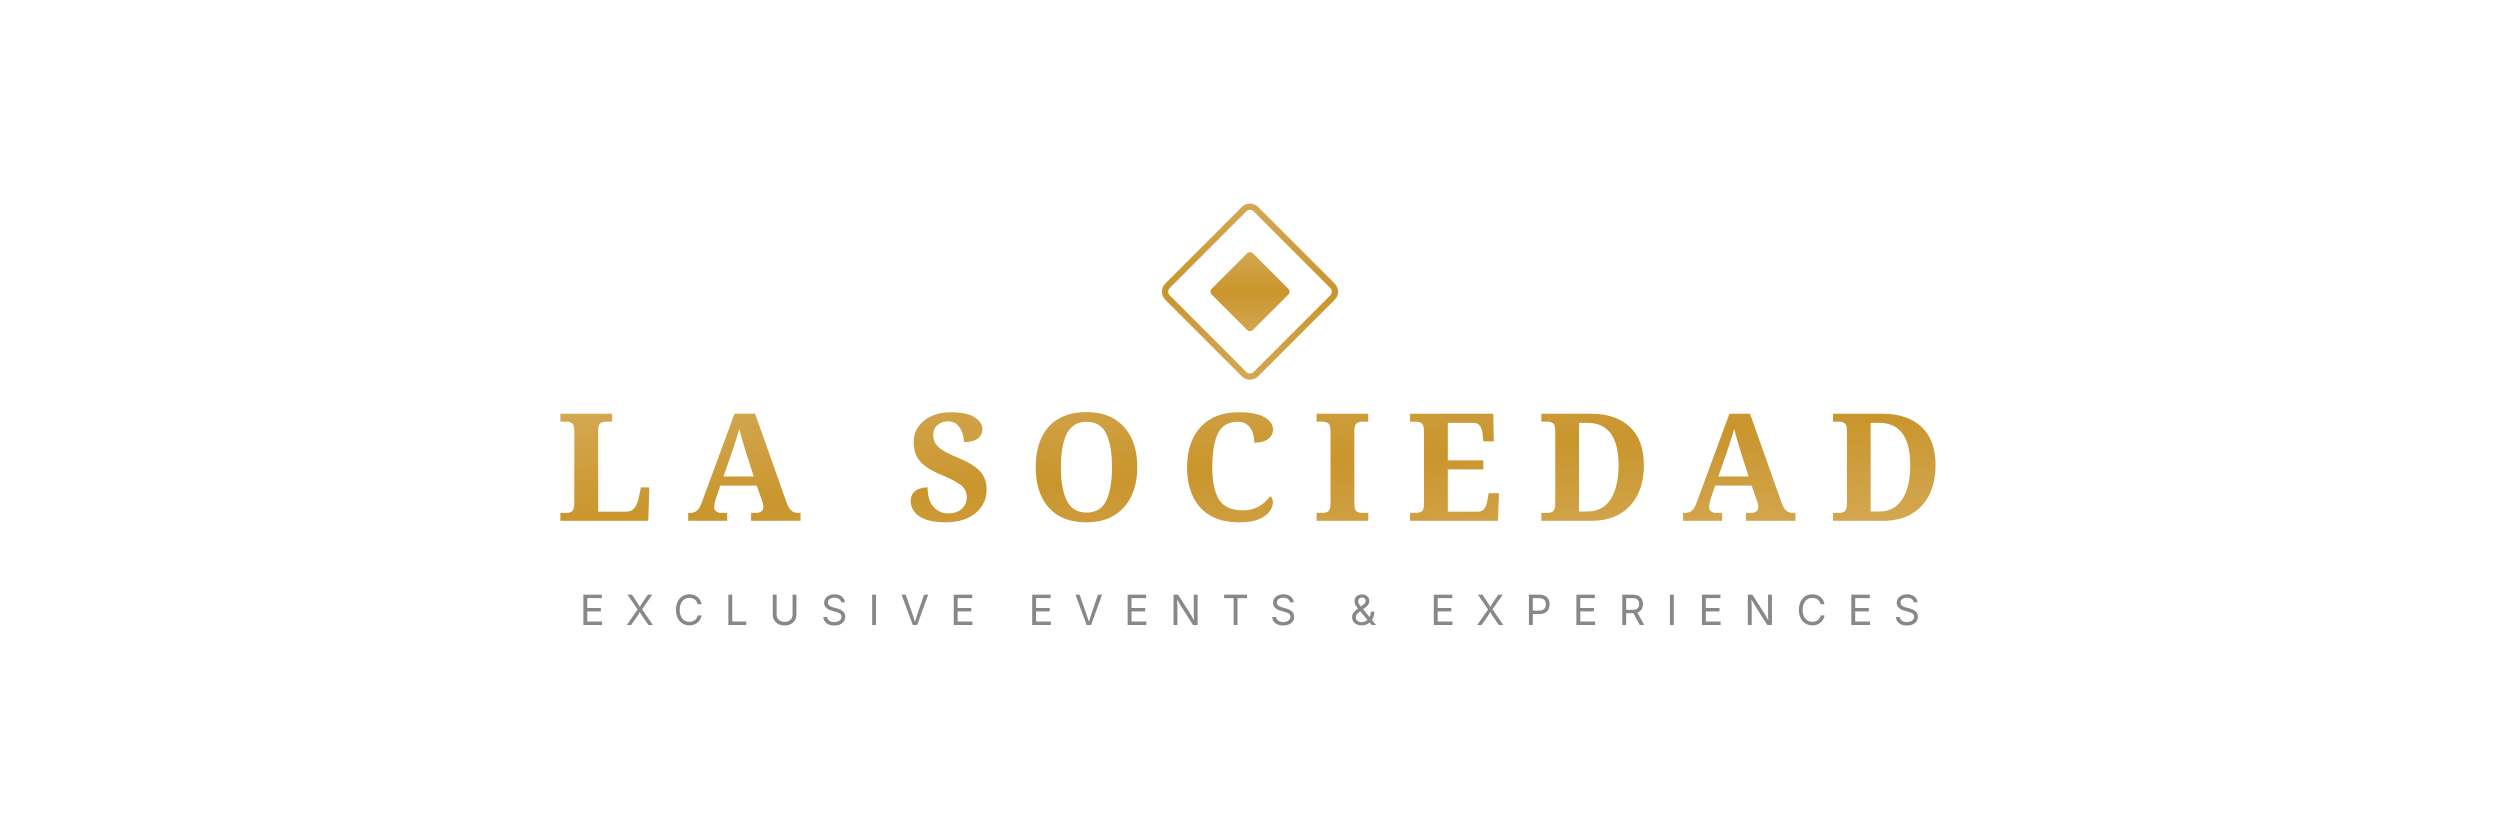
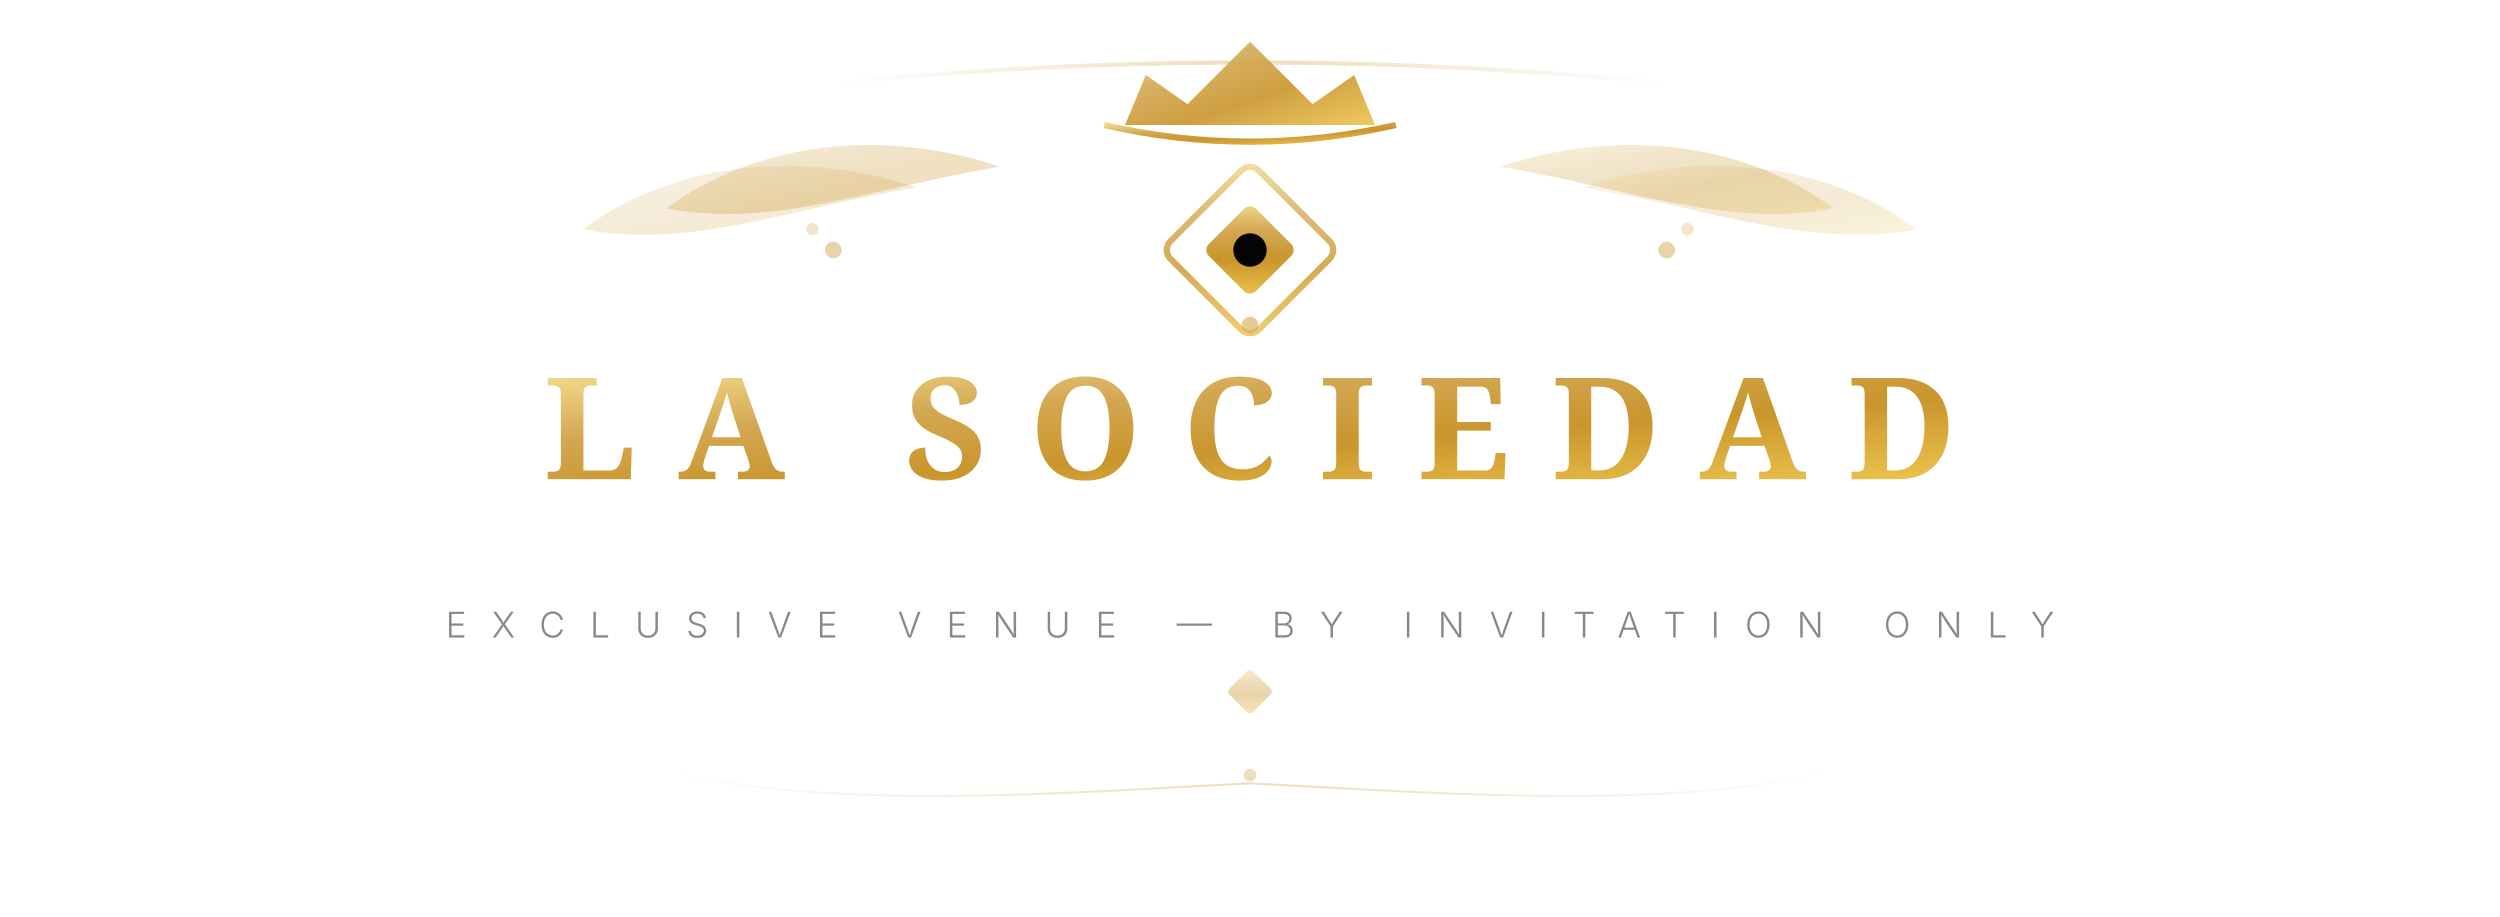
- <svg xmlns="http://www.w3.org/2000/svg" viewBox="0 0 600 200" fill="none">
+ <svg xmlns="http://www.w3.org/2000/svg" viewBox="0 0 600 220" fill="none">
  <defs>
    <linearGradient id="goldGrad" x1="0%" y1="0%" x2="100%" y2="100%">
-       <stop offset="0%" stop-color="#d4a853" />
-       <stop offset="50%" stop-color="#c9952c" />
-       <stop offset="100%" stop-color="#d4a853" />
+       <stop offset="0%" stop-color="#f2d78a" />
+       <stop offset="30%" stop-color="#d4a853" />
+       <stop offset="60%" stop-color="#c9952c" />
+       <stop offset="100%" stop-color="#ecc44e" />
    </linearGradient>
-     <linearGradient id="goldGrad2" x1="0%" y1="0%" x2="100%" y2="0%">
+     <linearGradient id="goldGradH" x1="0%" y1="0%" x2="100%" y2="0%">
+       <stop offset="0%" stop-color="#c9952c" />
+       <stop offset="50%" stop-color="#f2d78a" />
+       <stop offset="100%" stop-color="#c9952c" />
+     </linearGradient>
+     <linearGradient id="fadeEdge" x1="0%" y1="0%" x2="100%" y2="0%">
      <stop offset="0%" stop-color="#d4a853" stop-opacity="0" />
-       <stop offset="50%" stop-color="#d4a853" stop-opacity="0.6" />
+       <stop offset="50%" stop-color="#d4a853" stop-opacity="0.4" />
      <stop offset="100%" stop-color="#d4a853" stop-opacity="0" />
    </linearGradient>
  </defs>
-   <line x1="180" y1="45" x2="420" y2="45" stroke="url(#goldGrad2)" stroke-width="1" />
-   <rect x="285" y="55" width="30" height="30" rx="2" transform="rotate(45 300 70)" stroke="url(#goldGrad)" stroke-width="1.5" fill="none" />
-   <rect x="293" y="63" width="14" height="14" rx="1" transform="rotate(45 300 70)" fill="url(#goldGrad)" />
-   <text x="300" y="125" text-anchor="middle" font-family="'Playfair Display', 'Georgia', serif" font-size="36" font-weight="700" letter-spacing="8" fill="url(#goldGrad)">LA SOCIEDAD</text>
-   <text x="300" y="150" text-anchor="middle" font-family="'Inter', 'Arial', sans-serif" font-size="10" font-weight="400" letter-spacing="5" fill="#888" text-transform="uppercase">EXCLUSIVE EVENTS &amp; EXPERIENCES</text>
-   <line x1="180" y1="160" x2="420" y2="160" stroke="url(#goldGrad2)" stroke-width="1" />
+   <path d="M200 20 Q300 10 400 20" stroke="url(#fadeEdge)" stroke-width="1" fill="none" />
+   <path d="M270 30 L275 18 L285 25 L300 10 L315 25 L325 18 L330 30 Z" fill="url(#goldGrad)" opacity="0.9" />
+   <path d="M265 30 Q300 38 335 30" stroke="url(#goldGrad)" stroke-width="1.5" fill="none" />
+   <path d="M160 50 C180 35 210 30 240 40 C210 45 185 55 160 50Z" fill="url(#goldGrad)" opacity="0.3" />
+   <path d="M140 55 C160 40 190 35 220 45 C190 50 165 60 140 55Z" fill="url(#goldGrad)" opacity="0.2" />
+   <path d="M440 50 C420 35 390 30 360 40 C390 45 415 55 440 50Z" fill="url(#goldGrad)" opacity="0.3" />
+   <path d="M460 55 C440 40 410 35 380 45 C410 50 435 60 460 55Z" fill="url(#goldGrad)" opacity="0.2" />
+   <rect x="285" y="45" width="30" height="30" rx="3" transform="rotate(45 300 60)" stroke="url(#goldGrad)" stroke-width="1.5" fill="none" opacity="0.8" />
+   <rect x="292" y="52" width="16" height="16" rx="2" transform="rotate(45 300 60)" fill="url(#goldGrad)" />
+   <circle cx="300" cy="60" r="4" fill="#050505" />
+   <circle cx="200" cy="60" r="2" fill="#d4a853" opacity="0.5" />
+   <circle cx="195" cy="55" r="1.5" fill="#d4a853" opacity="0.3" />
+   <circle cx="400" cy="60" r="2" fill="#d4a853" opacity="0.5" />
+   <circle cx="405" cy="55" r="1.5" fill="#d4a853" opacity="0.3" />
+   <line x1="150" y1="78" x2="240" y2="78" stroke="url(#fadeEdge)" stroke-width="0.5" />
+   <line x1="360" y1="78" x2="450" y2="78" stroke="url(#fadeEdge)" stroke-width="0.5" />
+   <circle cx="300" cy="78" r="2" fill="#d4a853" opacity="0.6" />
+   <text x="300" y="115" text-anchor="middle" font-family="'Playfair Display', 'Georgia', serif" font-size="34" font-weight="700" letter-spacing="10" fill="url(#goldGrad)">LA SOCIEDAD</text>
+   <line x1="170" y1="128" x2="430" y2="128" stroke="url(#goldGradH)" stroke-width="1" opacity="0.6" />
+   <line x1="220" y1="132" x2="380" y2="132" stroke="url(#goldGradH)" stroke-width="0.5" opacity="0.3" />
+   <text x="300" y="153" text-anchor="middle" font-family="'Inter', 'Arial', sans-serif" font-size="8.5" font-weight="300" letter-spacing="6" fill="#888" text-transform="uppercase">EXCLUSIVE VENUE — BY INVITATION ONLY</text>
+   <rect x="296" y="162" width="8" height="8" rx="1" transform="rotate(45 300 166)" fill="url(#goldGrad)" opacity="0.4" />
+   <path d="M160 185 C200 195 260 190 300 188 C340 190 400 195 440 185" stroke="url(#fadeEdge)" stroke-width="0.5" fill="none" />
+   <circle cx="300" cy="186" r="1.5" fill="#d4a853" opacity="0.4" />
</svg>
